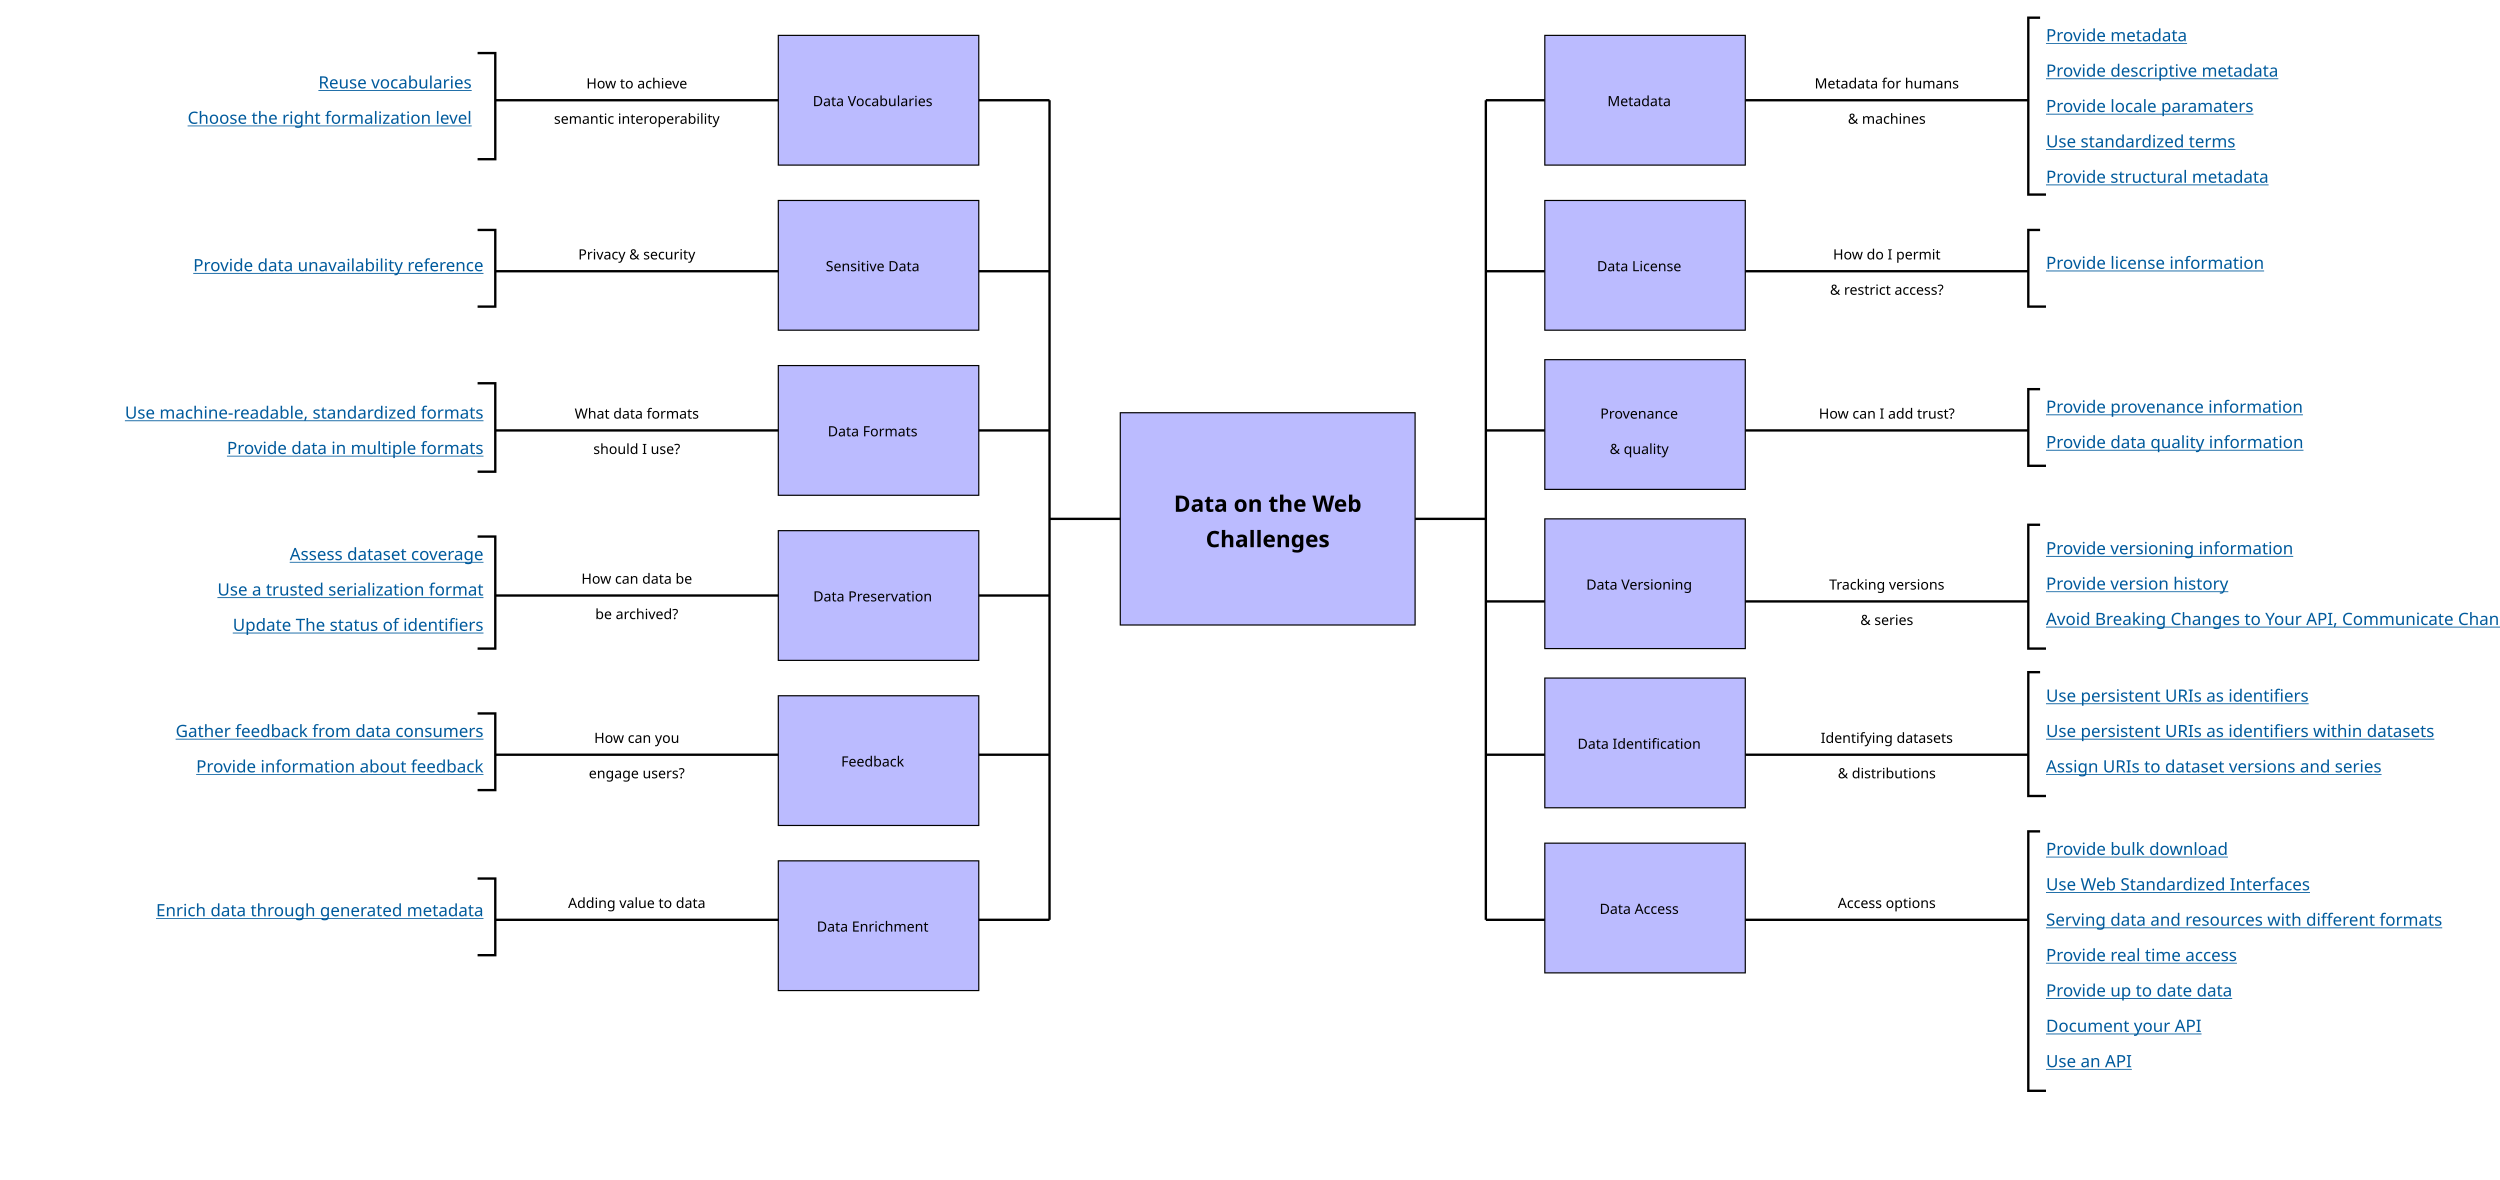
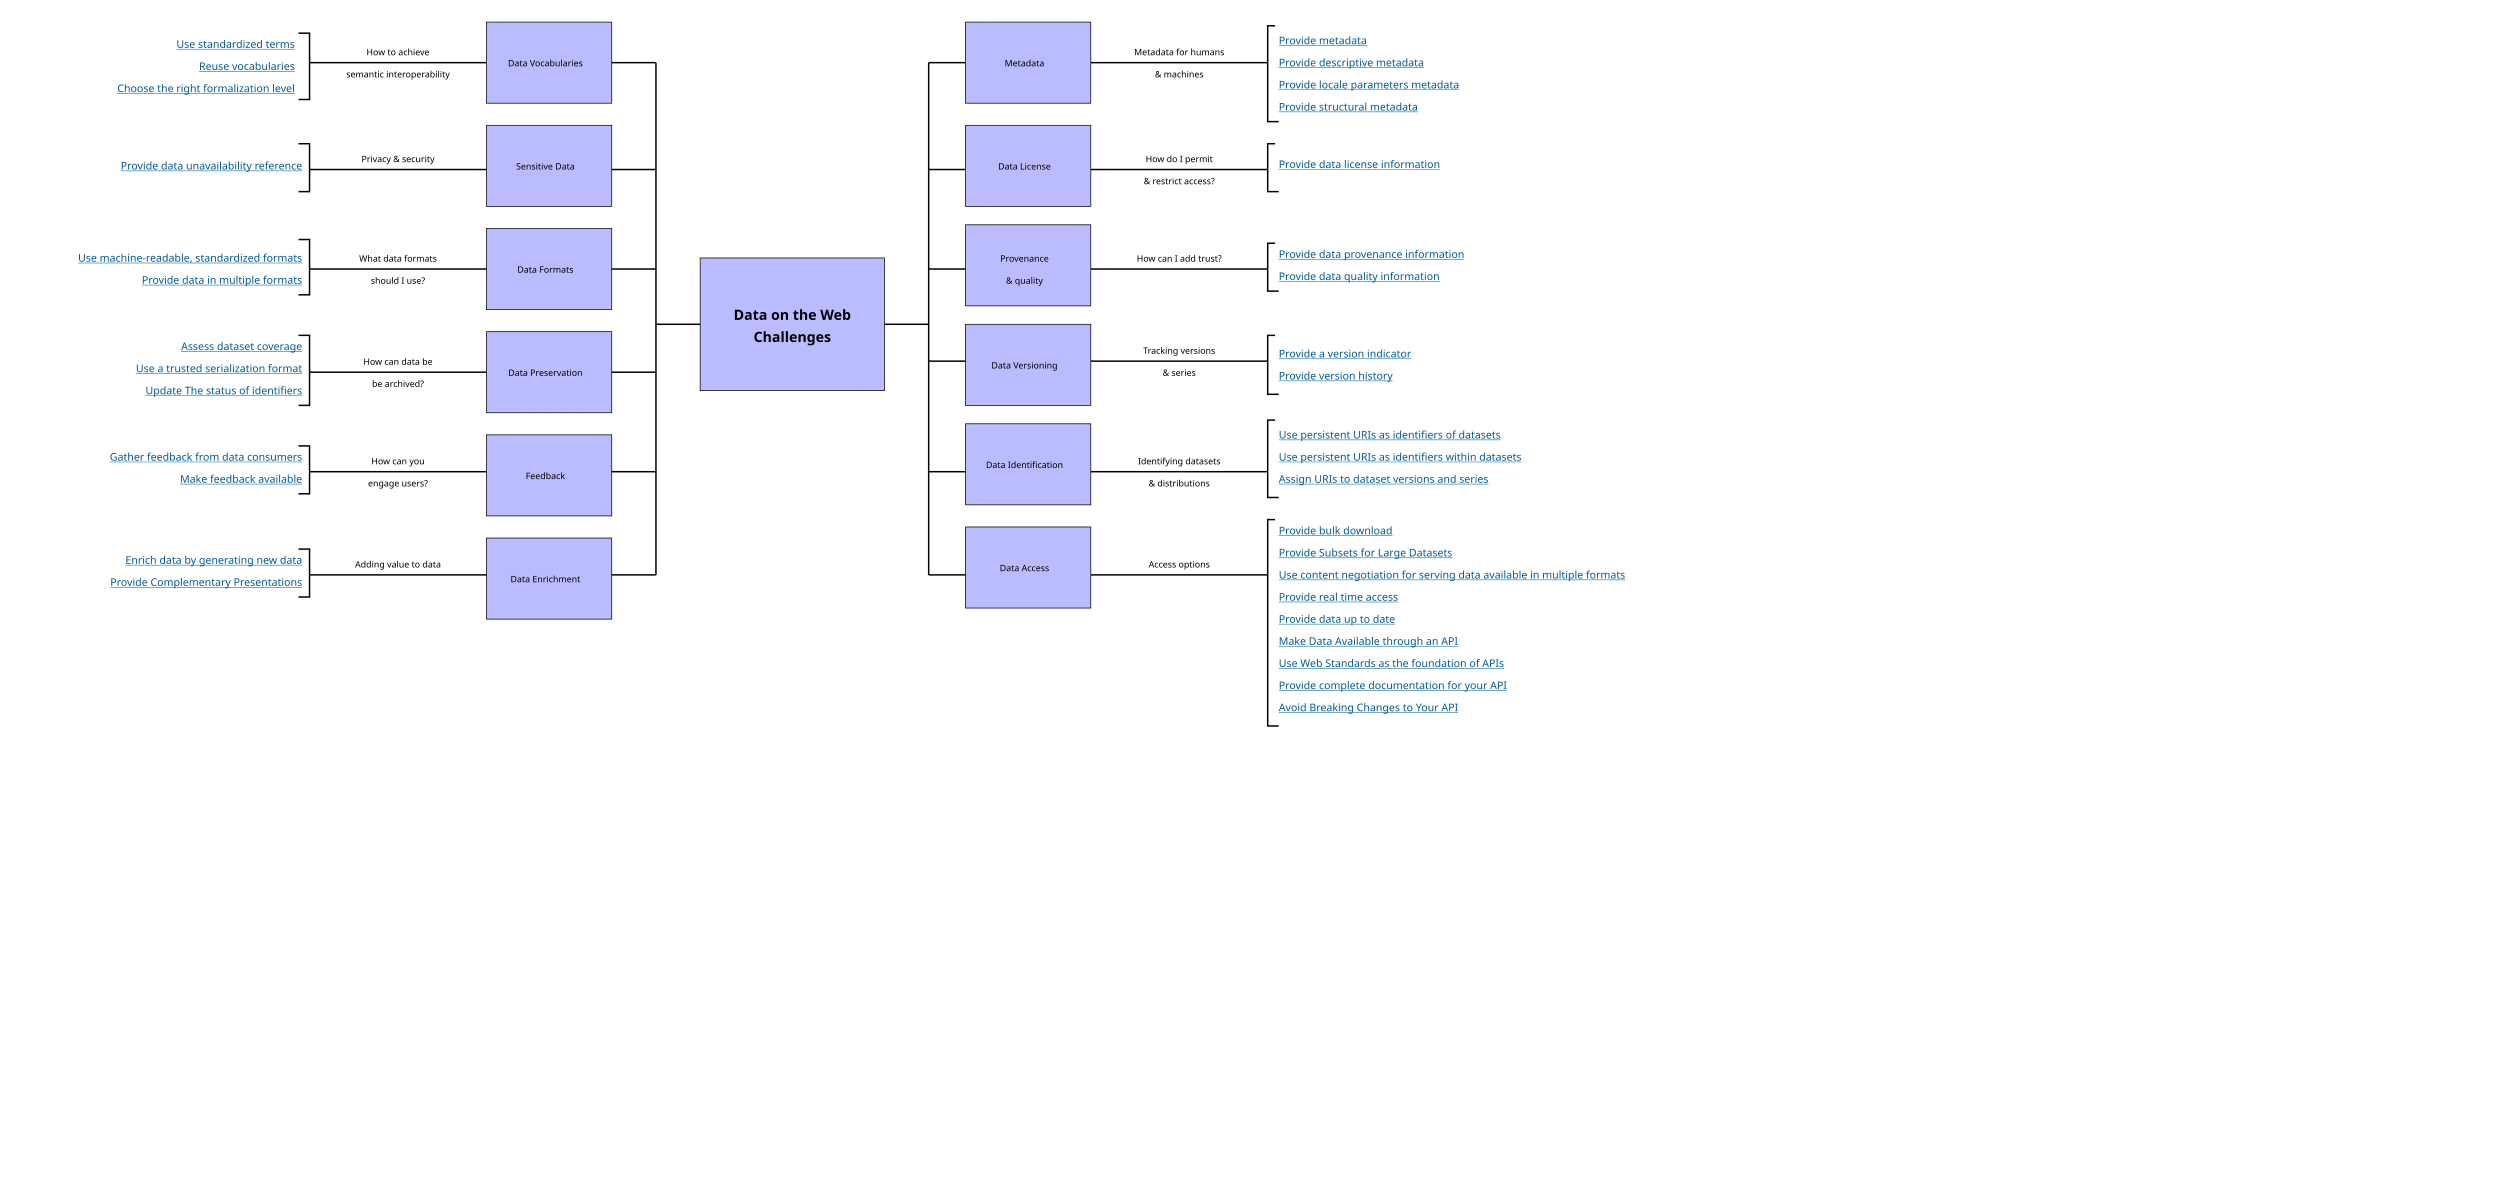
- <svg xmlns="http://www.w3.org/2000/svg" xmlns:xlink="http://www.w3.org/1999/xlink" width="2120" height="1000" viewBox="0 0 2120 880" preserveAspectRatio="xMinYMin">
+ <svg xmlns="http://www.w3.org/2000/svg" xmlns:xlink="http://www.w3.org/1999/xlink" width="2120" height="1000" viewBox="0 0 3000 1600" preserveAspectRatio="xMinYMin">
  <style type="text/css">
  text {
    font-family:sans-serif;
    font-size:1em;
  }

  text.leftCol, text.rightCol {
    fill:#005A9C; 
    font-size:1.2em;
    text-anchor:end;
    cursor:pointer;
    text-decoration:underline;
  }
  text.rightCol {text-anchor:start}

  .connectorLabel, .blueBoxText, .centreBox {text-anchor:middle; fill:black; stroke:none}

  .centreBox {font-size:1.6em; font-weight:bold}
</style>
  <defs>
    <rect x="60" y="10" width="170" height="110" fill="#bbf" stroke="black" stroke-width="1" id="firstRect" />
    <path id="leftConnector" stroke="black" stroke-width="2" d="M 420 85 L 660 85" />
    <path id="rightConnector" stroke="black" stroke-width="2" d="M 830 85 L 890 85" />
    <path id="RColLeftConnector" stroke="black" stroke-width="2" d="M 460 85 L 520 85" />
    <path id="RColRightConnector" stroke="black" stroke-width="2" d="M 680 85 L 920 85" />
    <path id="verticalConnector" stroke="black" stroke-width="2" d="M 890 85 L 890 780" />
    <path id="challengeToVert" stroke="black" stroke-width="2" d="M -60 90 L 0 90" />
  </defs>
  <g>
    <g id="BPsDataVocab" transform="translate(400,5)">
-       <text x="0" y="70" class="leftCol" id="ReuseVocabularies">Reuse vocabularies</text>
-       <text x="0" y="100" class="leftCol" id="ChoseRightFormalizationLevel">Choose the right formalization level</text>
+       <text x="0" y="60" class="leftCol" id="MetadataStandardized">Use standardized terms</text>
+       <text x="0" y="90" class="leftCol" id="ReuseVocabularies">Reuse vocabularies</text>
+       <text x="0" y="120" class="leftCol" id="ChoseRightFormalizationLevel">Choose the right formalization level</text>
      <path d="M 5,40 L 20,40 20,130 5,130" stroke-width="2" stroke="black" fill="none" />
    </g>
    <g>
      <use xlink:href="#leftConnector" />
      <text x="540" y="75" class="connectorLabel">How to achieve</text>
      <text x="540" y="105" class="connectorLabel">semantic interoperability</text>
      <use xlink:href="#rightConnector" />
    </g>
    <g transform="translate(600,20)">
      <use xlink:href="#firstRect" />
      <text x="140" y="70" class="blueBoxText">Data Vocabularies</text>
    </g>
  </g>
  <g transform="translate(0,180)">
    <g id="BPsSensitiveData" transform="translate(400,5)">
      <text x="10" y="45" class="leftCol" id="DataUnavailabilityReference">Provide data unavailability reference</text>
      <path d="M 5,10 L 20,10 20,75 5,75" stroke-width="2" stroke="black" fill="none" />
    </g>
    <g transform="translate(600,-20)">
      <use xlink:href="#firstRect" />
      <text x="140" y="70" class="blueBoxText">Sensitive Data</text>
    </g>
    <g transform="translate(0,-35)">
      <use xlink:href="#leftConnector" />
      <text x="540" y="75" class="connectorLabel">Privacy &amp; security</text>
      <use xlink:href="#rightConnector" />
    </g>
  </g>
  <g transform="translate(0,300)">
    <g id="BPsDataFormats" transform="translate(400,5)">
      <text x="10" y="50" class="leftCol" id="MachineReadableStandardizedFormat">Use machine-readable, standardized formats</text>
      <text x="10" y="80" class="leftCol" id="MultipleFormats">Provide data in multiple formats</text>
      <path d="M 5,20 L 20,20 20,95 5,95" stroke-width="2" stroke="black" fill="none" />
    </g>
    <g transform="translate(600,0)">
      <use xlink:href="#firstRect" />
      <text x="140" y="70" class="blueBoxText">Data Formats</text>
    </g>
    <g transform="translate(0,-20)">
      <use xlink:href="#leftConnector" />
      <text x="540" y="75" class="connectorLabel">What data formats</text>
      <text x="540" y="105" class="connectorLabel">should I use?</text>
      <use xlink:href="#rightConnector" />
    </g>
  </g>
  <g transform="translate(0,440)">
    <g id="BPsDataPreservation" transform="translate(400,5)">
      <text x="10" y="30" class="leftCol" id="EvaluateCoverage">Assess dataset coverage</text>
      <text x="10" y="60" class="leftCol" id="Serialisation">Use a trusted serialization format</text>
      <text x="10" y="90" class="leftCol" id="ResourceStatus">Update The status of identifiers</text>
      <path d="M 5,10 L 20,10 20,105 5,105" stroke-width="2" stroke="black" fill="none" />
    </g>
    <g transform="translate(600,0)">
      <use xlink:href="#firstRect" />
      <text x="140" y="70" class="blueBoxText">Data Preservation</text>
    </g>
    <g transform="translate(0,-20)">
      <use xlink:href="#leftConnector" />
      <text x="540" y="75" class="connectorLabel">How can data be</text>
      <text x="540" y="105" class="connectorLabel">be archived?</text>
      <use xlink:href="#rightConnector" />
    </g>
  </g>
  <g transform="translate(0,580)">
    <g id="BPsDataPreservation" transform="translate(400,15)">
      <text x="10" y="30" class="leftCol" id="GatherFeedback">Gather feedback from data consumers</text>
-       <text x="10" y="60" class="leftCol" id="FeedbackInformation">Provide information about feedback</text>
+       <text x="10" y="60" class="leftCol" id="FeedbackInformation">Make feedback available</text>
      <path d="M 5,10 L 20,10 20,75 5,75" stroke-width="2" stroke="black" fill="none" />
    </g>
    <g id="DataFormats" transform="translate(600,0)">
      <use xlink:href="#firstRect" />
      <text x="140" y="70" class="blueBoxText">Feedback</text>
    </g>
    <g transform="translate(0,-25)">
      <use xlink:href="#leftConnector" />
      <text x="540" y="75" class="connectorLabel">How can you</text>
      <text x="540" y="105" class="connectorLabel">engage users?</text>
      <use xlink:href="#rightConnector" />
    </g>
  </g>
  <g transform="translate(0,720)">
-     <g id="BPsDataPreservation" transform="translate(400,15)">
-       <text x="10" y="42" class="leftCol" id="EnrichData">Enrich data through generated metadata</text>
+     <g id="BPsEnrichment" transform="translate(400,15)">
+       <text x="10" y="30" class="leftCol" id="EnrichData">Enrich data by generating new data</text>
+       <text x="10" y="60" class="leftCol" id="ProvideComplementaryPresentations">Provide Complementary Presentations</text>
      <path d="M 5,10 L 20,10 20,75 5,75" stroke-width="2" stroke="black" fill="none" />
    </g>
    <g id="DataFormats" transform="translate(600,0)">
      <use xlink:href="#firstRect" />
      <text x="140" y="70" class="blueBoxText">Data Enrichment</text>
    </g>
    <g transform="translate(0,-25)">
      <use xlink:href="#leftConnector" />
      <text x="540" y="75" class="connectorLabel">Adding value to data</text>
      <use xlink:href="#rightConnector" />
    </g>
  </g>
  <g transform="translate(950,350)">
    <rect x="0" y="0" width="250" height="180" fill="#bbf" stroke="black" stroke-width="1" id="CentreRect" />
    <text x="125" y="84" class="centreBox">Data on the Web</text>
    <text x="125" y="114" class="centreBox">Challenges</text>
    <use xlink:href="#challengeToVert" />
    <use xlink:href="#challengeToVert" transform="translate(310,0)" />
  </g>
  <use xlink:href="#verticalConnector" />
  <use xlink:href="#verticalConnector" transform="translate(370,0)" />
  <g transform="translate(800,0)">
    <g id="BPsMetadata" transform="translate(925,5)">
-       <text x="10" y="30" class="rightCol" id="ProvideMetadata">Provide metadata</text>
-       <text x="10" y="60" class="rightCol" id="DescriptiveMetadata">Provide descriptive metadata</text>
-       <text x="10" y="90" class="rightCol" id="LocaleParametersMetadata">Provide locale paramaters</text>
-       <text x="10" y="120" class="rightCol" id="MetadataStandardized">Use standardized terms</text>
-       <text x="10" y="150" class="rightCol" id="StructuralMetadata">Provide structural metadata</text>
-       <path d="M 5,10 L -5,10 -5,160 10,160" stroke-width="2" stroke="black" fill="none" />
+       <text x="10" y="55" class="rightCol" id="ProvideMetadata">Provide metadata</text>
+       <text x="10" y="85" class="rightCol" id="DescriptiveMetadata">Provide descriptive metadata</text>
+       <text x="10" y="115" class="rightCol" id="LocaleParametersMetadata">Provide locale parameters metadata</text>
+       <text x="10" y="145" class="rightCol" id="StructuralMetadata">Provide structural metadata</text>
+       <path d="M 5,30 L -5,30 -5,160 10,160" stroke-width="2" stroke="black" fill="none" />
    </g>
    <g>
      <use xlink:href="#RColLeftConnector" />
      <text x="800" y="75" class="connectorLabel">Metadata for humans</text>
      <text x="800" y="105" class="connectorLabel">&amp; machines</text>
      <use xlink:href="#RColRightConnector" />
    </g>
    <g transform="translate(450,20)">
      <use xlink:href="#firstRect" />
      <text x="140" y="70" class="blueBoxText">Metadata</text>
    </g>
  </g>
  <g transform="translate(800,180)">
-     <g id="BPsMetadata" transform="translate(925,5)">
-       <text x="10" y="43" class="rightCol" id="DataLicense">Provide license information</text>
+     <g id="BPsLicence" transform="translate(925,5)">
+       <text x="10" y="43" class="rightCol" id="DataLicense">Provide data license information</text>
      <path d="M 5,10 L -5,10 -5,75 10,75" stroke-width="2" stroke="black" fill="none" />
    </g>
    <g transform="translate(0,-35)">
      <use xlink:href="#RColLeftConnector" />
      <text x="800" y="75" class="connectorLabel">How do I permit</text>
      <text x="800" y="105" class="connectorLabel">&amp; restrict access?</text>
      <use xlink:href="#RColRightConnector" />
    </g>
    <g transform="translate(450,-20)">
      <use xlink:href="#firstRect" />
      <text x="140" y="70" class="blueBoxText">Data License</text>
    </g>
  </g>
  <g transform="translate(800,315)">
-     <g id="BPsMetadata" transform="translate(925,5)">
-       <text x="10" y="30" class="rightCol" id="DataProvenance">Provide provenance information</text>
+     <g id="BPsProv" transform="translate(925,5)">
+       <text x="10" y="30" class="rightCol" id="DataProvenance">Provide data provenance information</text>
      <text x="10" y="60" class="rightCol" id="DataQuality">Provide data quality information</text>
      <path d="M 5,10 L -5,10 -5,75 10,75" stroke-width="2" stroke="black" fill="none" />
    </g>
    <g transform="translate(0,-35)">
      <use xlink:href="#RColLeftConnector" />
      <text x="800" y="75" class="connectorLabel">How can I add trust?</text>
      <use xlink:href="#RColRightConnector" />
    </g>
    <g transform="translate(450,-20)">
      <use xlink:href="#firstRect" />
      <text x="140" y="60" class="blueBoxText">Provenance</text>
      <text x="140" y="90" class="blueBoxText">&amp; quality</text>
    </g>
  </g>
  <g transform="translate(800,450)">
-     <g id="BPsMetadata" transform="translate(925,5)">
-       <text x="10" y="15" class="rightCol" id="VersioningInfo">Provide versioning information</text>
-       <text x="10" y="45" class="rightCol" id="VersionHistory">Provide version history</text>
-       <text x="10" y="75" class="rightCol" id="provideVersioningInfo">Avoid Breaking Changes to Your API, Communicate Changes to Developers</text>
-       <path d="M 5,-10 L -5,-10 -5,95 10,95" stroke-width="2" stroke="black" fill="none" />
-     </g>
-     <g transform="translate(0,-25)">
+     <g id="BPsVersion" transform="translate(925,5)">
+       <text x="10" y="30" class="rightCol" id="VersioningInfo">Provide a version indicator</text>
+       <text x="10" y="60" class="rightCol" id="VersionHistory">Provide version history</text>
+       <path d="M 5,0 L -5,0 -5,80 10,80" stroke-width="2" stroke="black" fill="none" />
+     </g>
+     <g transform="translate(0,-45)">
      <use xlink:href="#RColLeftConnector" />
      <text x="800" y="75" class="connectorLabel">Tracking versions</text>
      <text x="800" y="105" class="connectorLabel">&amp; series</text>
      <use xlink:href="#RColRightConnector" />
    </g>
    <g transform="translate(450,-20)">
      <use xlink:href="#firstRect" />
      <text x="140" y="70" class="blueBoxText">Data Versioning</text>
    </g>
  </g>
  <g transform="translate(800,585)">
-     <g id="BPsMetadata" transform="translate(925,5)">
-       <text x="10" y="5" class="rightCol" id="UniqueIdentifiers">Use persistent URIs as identifiers</text>
+     <g id="BPsIdentification" transform="translate(925,5)">
+       <text x="10" y="5" class="rightCol" id="UniqueIdentifiers">Use persistent URIs as identifiers of datasets</text>
      <text x="10" y="35" class="rightCol" id="identifiersWithinDatasets">Use persistent URIs as identifiers within datasets</text>
      <text x="10" y="65" class="rightCol" id="VersionIdentifiers">Assign URIs to dataset versions and series</text>
      <path d="M 5,-20 L -5,-20 -5,85 10,85" stroke-width="2" stroke="black" fill="none" />
    </g>
    <g transform="translate(0,-30)">
      <use xlink:href="#RColLeftConnector" />
      <text x="800" y="75" class="connectorLabel">Identifying datasets</text>
      <text x="800" y="105" class="connectorLabel">&amp; distributions</text>
      <use xlink:href="#RColRightConnector" />
    </g>
    <g transform="translate(450,-20)">
      <use xlink:href="#firstRect" />
      <text x="140" y="70" class="blueBoxText">Data Identification</text>
    </g>
  </g>
  <g transform="translate(800,725)">
-     <g id="BPsMetadata" transform="translate(925,-30)">
+     <g id="BPsAccess" transform="translate(925,-30)">
      <text x="10" y="30" class="rightCol" id="BulkAccess">Provide bulk download</text>
-       <text x="10" y="60" class="rightCol" id="APIHttpVerbs">Use Web Standardized Interfaces</text>
-       <text x="10" y="90" class="rightCol" id="conneg">Serving data and resources with different formats</text>
+       <text x="10" y="60" class="rightCol" id="ProvideSubsets">Provide Subsets for Large Datasets</text>
+       <text x="10" y="90" class="rightCol" id="conneg">Use content negotiation for serving data available in multiple formats</text>
      <text x="10" y="120" class="rightCol" id="AccessRealTime">Provide real time access</text>
-       <text x="10" y="150" class="rightCol" id="AccessUptoDate">Provide up to date data</text>
-       <text x="10" y="180" class="rightCol" id="documentYourAPI">Document your API</text>
-       <text x="10" y="210" class="rightCol" id="useanAPI">Use an API</text>
-       <path d="M 5,10 L -5,10 -5,230 10,230" stroke-width="2" stroke="black" fill="none" />
+       <text x="10" y="150" class="rightCol" id="AccessUptoDate">Provide data up to date</text>
+       <text x="10" y="180" class="rightCol" id="useanAPI">Make Data Available through an API</text>
+       <text x="10" y="210" class="rightCol" id="APIHttpVerbs">Use Web Standards as the foundation of APIs</text>
+       <text x="10" y="240" class="rightCol" id="documentYourAPI">Provide complete documentation for your API</text>
+       <text x="10" y="270" class="rightCol" id="avoidBreakingChangesAPI">Avoid Breaking Changes to Your API</text>
+       <path d="M 5,10 L -5,10 -5,290 10,290" stroke-width="2" stroke="black" fill="none" />
    </g>
    <g transform="translate(0,-30)">
      <use xlink:href="#RColLeftConnector" />
      <text x="800" y="75" class="connectorLabel">Access options</text>
      <use xlink:href="#RColRightConnector" />
    </g>
    <g transform="translate(450,-20)">
      <use xlink:href="#firstRect" />
      <text x="140" y="70" class="blueBoxText">Data Access</text>
    </g>
  </g>
</svg>
